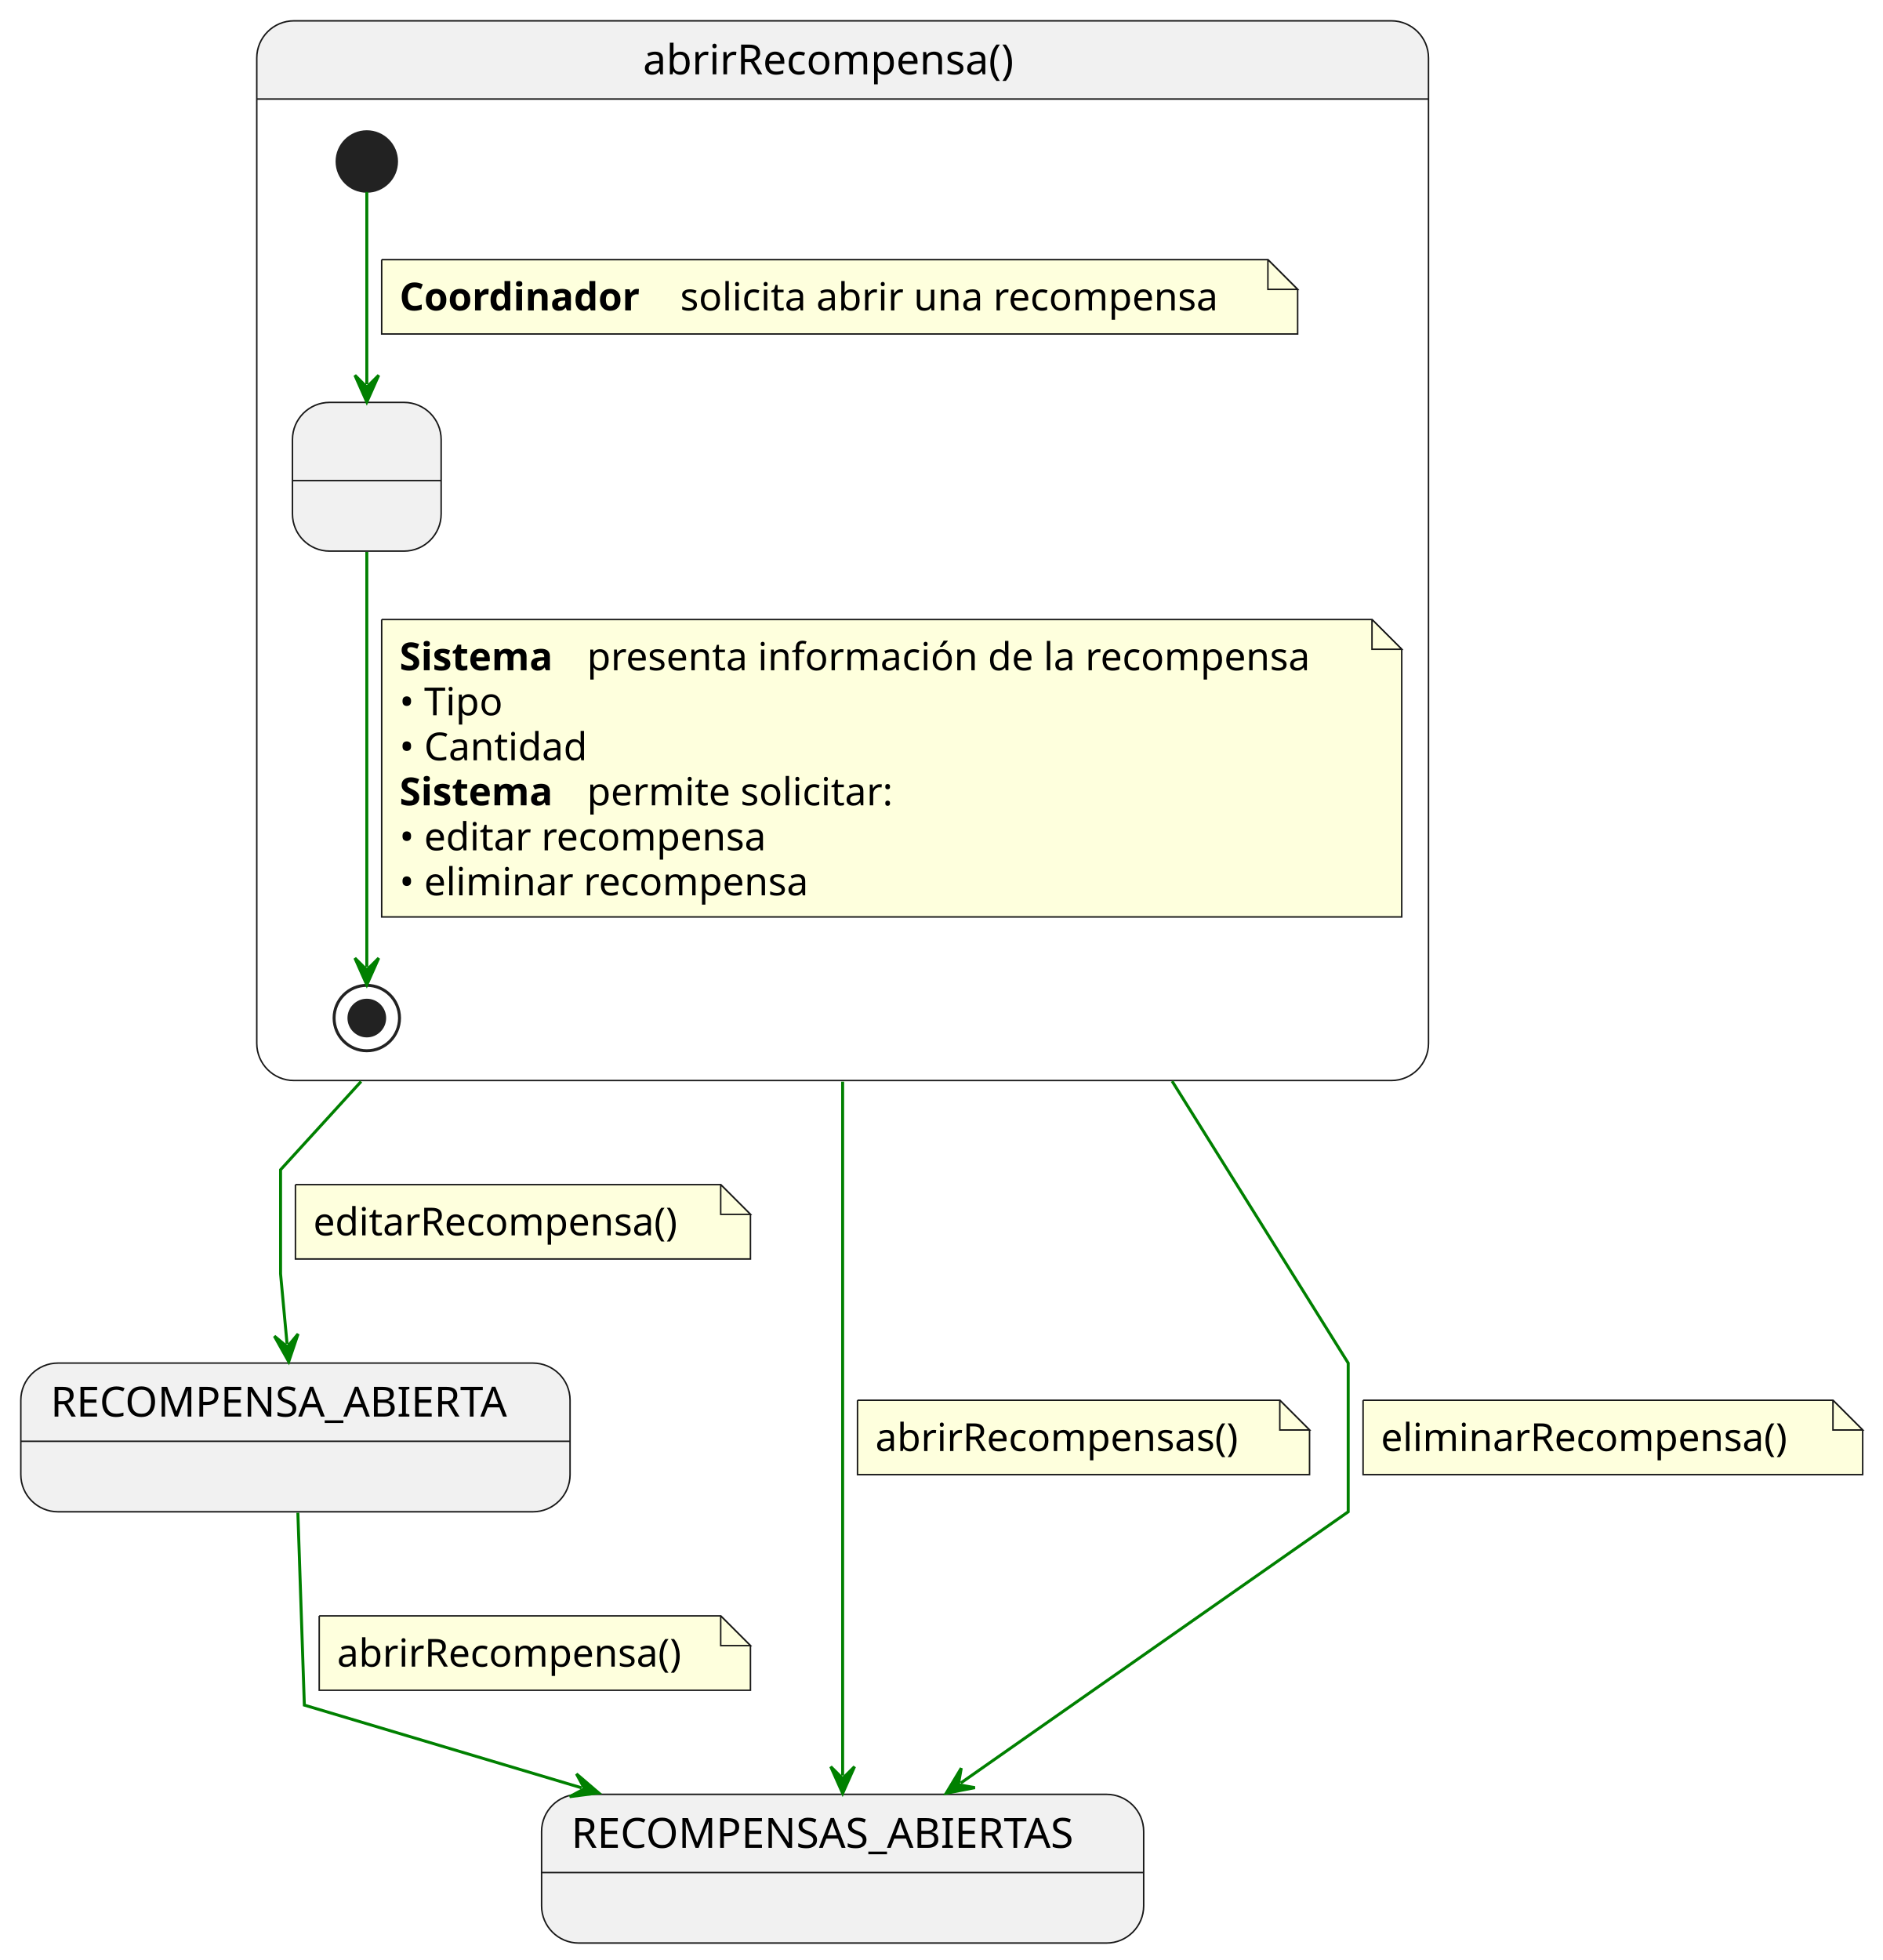
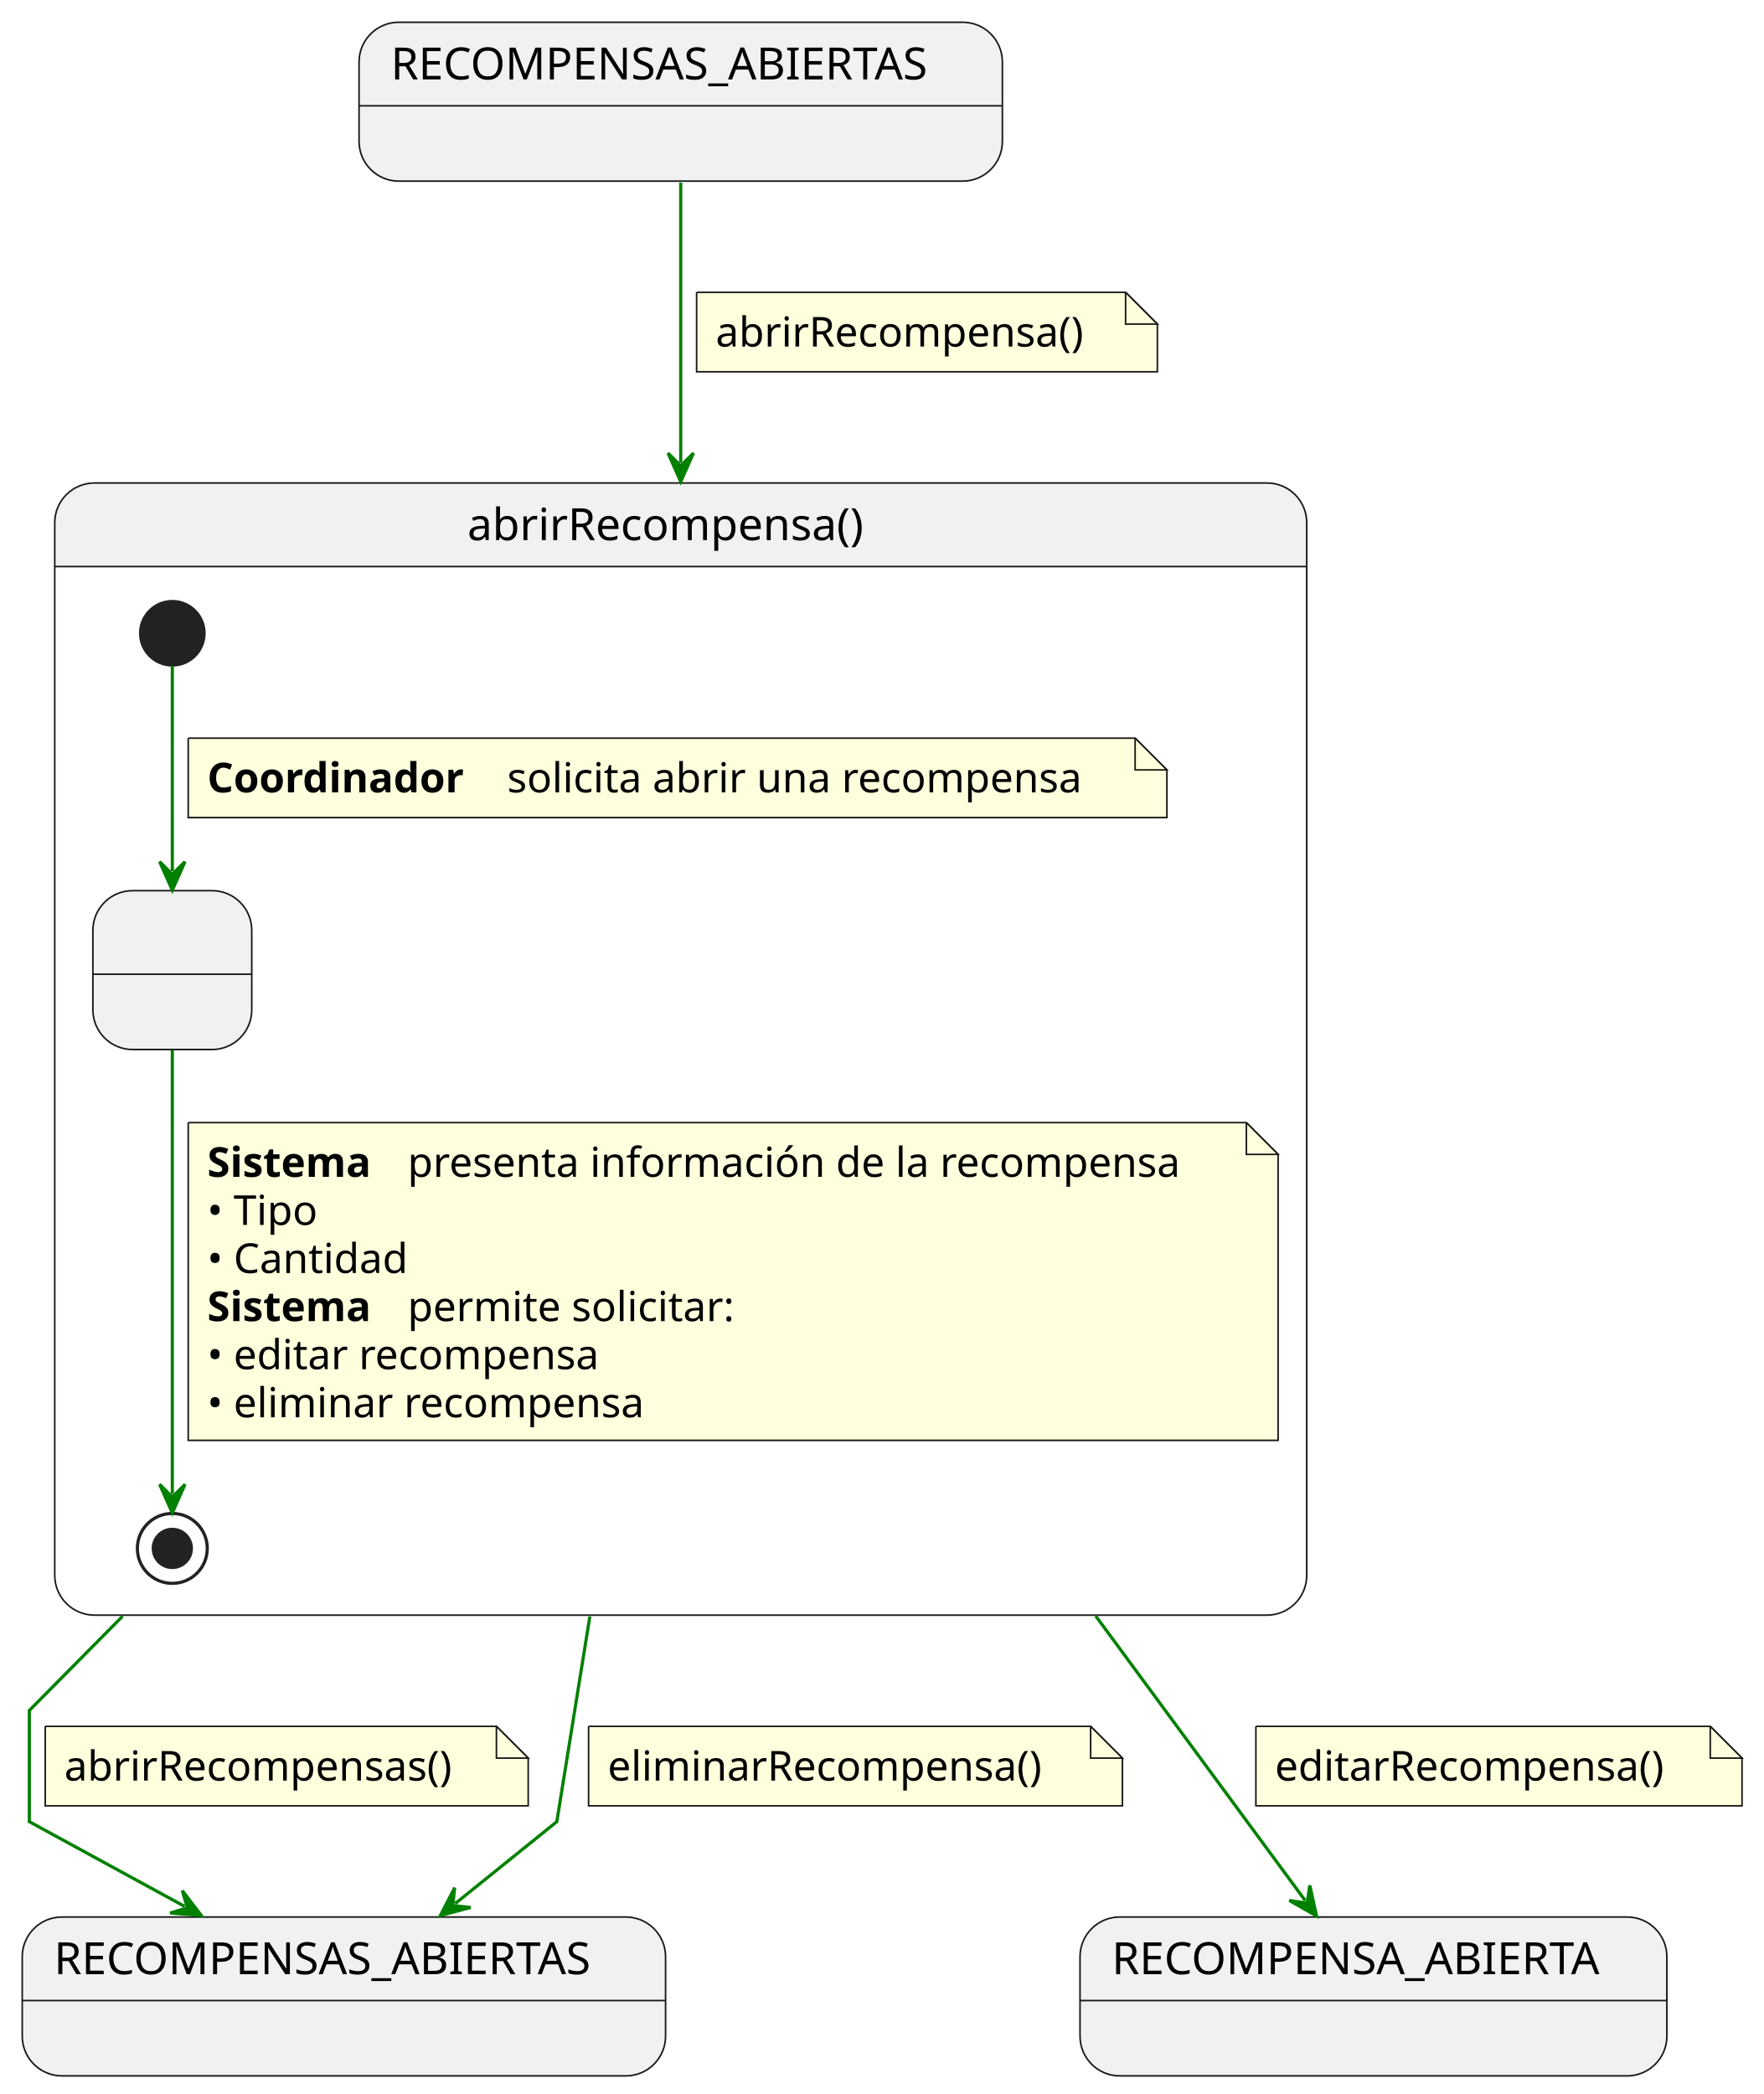
- <svg xmlns="http://www.w3.org/2000/svg" contentStyleType="text/css" data-diagram-type="STATE" height="659px" preserveAspectRatio="none" style="width:633px;height:659px;background:#FFFFFF;" version="1.1" viewBox="0 0 633 659" width="633px" zoomAndPan="magnify">
+ <svg xmlns="http://www.w3.org/2000/svg" contentStyleType="text/css" data-diagram-type="STATE" height="659px" preserveAspectRatio="none" style="width:555px;height:659px;background:#FFFFFF;" version="1.1" viewBox="0 0 555 659" width="555px" zoomAndPan="magnify">
  <defs />
  <g>
-     <path d="M98.84,7 L467.84,7 A12.5,12.5 0 0 1 480.34,19.5 L480.34,33.297 L86.34,33.297 L86.34,19.5 A12.5,12.5 0 0 1 98.84,7" fill="#F1F1F1" />
-     <rect fill="none" height="356.297" rx="12.5" ry="12.5" style="stroke:#181818;stroke-width:0.5;" width="394" x="86.34" y="7" />
-     <line style="stroke:#181818;stroke-width:0.5;" x1="86.34" x2="480.34" y1="33.297" y2="33.297" />
-     <text fill="#000000" font-family="sans-serif" font-size="14" lengthAdjust="spacing" textLength="134.278" x="216.201" y="24.995">abrirRecompensa()</text>
    <g>
-       <rect fill="#F1F1F1" height="50" rx="12.5" ry="12.5" style="stroke:#181818;stroke-width:0.5;" width="50" x="98.34" y="135.297" />
-       <line style="stroke:#181818;stroke-width:0.5;" x1="98.34" x2="148.34" y1="161.594" y2="161.594" />
-       <text fill="#000000" font-family="sans-serif" font-size="14" lengthAdjust="spacing" textLength="4.45" x="121.115" y="153.292"> </text>
+       <rect fill="#F1F1F1" height="50" rx="12.5" ry="12.5" style="stroke:#181818;stroke-width:0.5;" width="202.458" x="113" y="7" />
+       <line style="stroke:#181818;stroke-width:0.5;" x1="113" x2="315.458" y1="33.297" y2="33.297" />
+       <text fill="#000000" font-family="sans-serif" font-size="14" lengthAdjust="spacing" textLength="182.458" x="123" y="24.995">RECOMPENSAS_ABIERTAS</text>
    </g>
-     <ellipse cx="123.34" cy="54.297" fill="#222222" rx="10" ry="10" style="stroke:#222222;stroke-width:1;" />
-     <ellipse cx="123.34" cy="342.297" fill="none" rx="11" ry="11" style="stroke:#222222;stroke-width:1;" />
-     <ellipse cx="123.34" cy="342.297" fill="#222222" rx="6" ry="6" style="stroke:#222222;stroke-width:1;" />
-     <g class="link" data-entity-1="ent0002" data-entity-2="ent0003" data-link-type="dependency" data-source-line="7" id="lnk3">
-       <path d="M123.34,64.527 C123.34,80.237 123.34,106.657 123.34,129.167" fill="none" id="*start*abrirRecompensa-to-MostrandoRecompensa" style="stroke:#008000;stroke-width:1;" />
-       <polygon fill="#008000" points="123.34,135.167,127.34,126.167,123.34,130.167,119.34,126.167,123.34,135.167" style="stroke:#008000;stroke-width:1;" />
-       <path d="M128.34,87.297 L128.34,112.297 L436.34,112.297 L436.34,97.297 L426.34,87.297 L128.34,87.297" fill="#FEFFDD" style="stroke:#181818;stroke-width:0.5;" />
-       <path d="M426.34,87.297 L426.34,97.297 L436.34,97.297 L426.34,87.297" fill="#FEFFDD" style="stroke:#181818;stroke-width:0.5;" />
-       <text fill="#000000" font-family="sans-serif" font-size="13" font-weight="bold" lengthAdjust="spacing" textLength="90.251" x="134.34" y="104.364">Coordinador</text>
-       <text fill="#000000" font-family="sans-serif" font-size="13" lengthAdjust="spacing" textLength="193.47" x="228.723" y="104.364">solicita abrir una recompensa</text>
+     <path d="M29.73,152 L398.73,152 A12.5,12.5 0 0 1 411.23,164.5 L411.23,178.297 L17.23,178.297 L17.23,164.5 A12.5,12.5 0 0 1 29.73,152" fill="#F1F1F1" />
+     <rect fill="none" height="356.297" rx="12.5" ry="12.5" style="stroke:#181818;stroke-width:0.5;" width="394" x="17.23" y="152" />
+     <line style="stroke:#181818;stroke-width:0.5;" x1="17.23" x2="411.23" y1="178.297" y2="178.297" />
+     <text fill="#000000" font-family="sans-serif" font-size="14" lengthAdjust="spacing" textLength="134.278" x="147.091" y="169.995">abrirRecompensa()</text>
+     <g>
+       <rect fill="#F1F1F1" height="50" rx="12.5" ry="12.5" style="stroke:#181818;stroke-width:0.5;" width="50" x="29.23" y="280.297" />
+       <line style="stroke:#181818;stroke-width:0.5;" x1="29.23" x2="79.23" y1="306.594" y2="306.594" />
+       <text fill="#000000" font-family="sans-serif" font-size="14" lengthAdjust="spacing" textLength="4.45" x="52.005" y="298.292"> </text>
    </g>
-     <g class="link" data-entity-1="ent0003" data-entity-2="ent0004" data-link-type="dependency" data-source-line="12" id="lnk5">
-       <path d="M123.34,185.577 C123.34,225.497 123.34,297.347 123.34,325.137" fill="none" id="MostrandoRecompensa-to-*end*abrirRecompensa" style="stroke:#008000;stroke-width:1;" />
-       <polygon fill="#008000" points="123.34,331.137,127.34,322.137,123.34,326.137,119.34,322.137,123.34,331.137" style="stroke:#008000;stroke-width:1;" />
-       <path d="M128.34,208.297 L128.34,308.297 L471.34,308.297 L471.34,218.297 L461.34,208.297 L128.34,208.297" fill="#FEFFDD" style="stroke:#181818;stroke-width:0.5;" />
-       <path d="M461.34,208.297 L461.34,218.297 L471.34,218.297 L461.34,208.297" fill="#FEFFDD" style="stroke:#181818;stroke-width:0.5;" />
-       <text fill="#000000" font-family="sans-serif" font-size="13" font-weight="bold" lengthAdjust="spacing" textLength="58.906" x="134.34" y="225.364">Sistema</text>
-       <text fill="#000000" font-family="sans-serif" font-size="13" lengthAdjust="spacing" textLength="259.67" x="197.379" y="225.364">presenta información de la recompensa</text>
-       <text fill="#000000" font-family="sans-serif" font-size="13" lengthAdjust="spacing" textLength="39.559" x="134.34" y="240.497">• Tipo</text>
-       <text fill="#000000" font-family="sans-serif" font-size="13" lengthAdjust="spacing" textLength="70.262" x="134.34" y="255.629">• Cantidad</text>
-       <text fill="#000000" font-family="sans-serif" font-size="13" font-weight="bold" lengthAdjust="spacing" textLength="58.906" x="134.34" y="270.762">Sistema</text>
-       <text fill="#000000" font-family="sans-serif" font-size="13" lengthAdjust="spacing" textLength="110.595" x="197.379" y="270.762">permite solicitar:</text>
-       <text fill="#000000" font-family="sans-serif" font-size="13" lengthAdjust="spacing" textLength="134.539" x="134.34" y="285.895">• editar recompensa</text>
-       <text fill="#000000" font-family="sans-serif" font-size="13" lengthAdjust="spacing" textLength="149.316" x="134.34" y="301.028">• eliminar recompensa</text>
+     <ellipse cx="54.23" cy="199.297" fill="#222222" rx="10" ry="10" style="stroke:#222222;stroke-width:1;" />
+     <ellipse cx="54.23" cy="487.297" fill="none" rx="11" ry="11" style="stroke:#222222;stroke-width:1;" />
+     <ellipse cx="54.23" cy="487.297" fill="#222222" rx="6" ry="6" style="stroke:#222222;stroke-width:1;" />
+     <g class="link" data-entity-1="ent0003" data-entity-2="ent0004" data-link-type="dependency" data-source-line="13" id="lnk4">
+       <path d="M54.23,209.527 C54.23,225.237 54.23,251.657 54.23,274.167" fill="none" id="*start*abrirRecompensa-to-MostrandoRecompensa" style="stroke:#008000;stroke-width:1;" />
+       <polygon fill="#008000" points="54.23,280.167,58.23,271.167,54.23,275.167,50.23,271.167,54.23,280.167" style="stroke:#008000;stroke-width:1;" />
+       <path d="M59.23,232.297 L59.23,257.297 L367.23,257.297 L367.23,242.297 L357.23,232.297 L59.23,232.297" fill="#FEFFDD" style="stroke:#181818;stroke-width:0.5;" />
+       <path d="M357.23,232.297 L357.23,242.297 L367.23,242.297 L357.23,232.297" fill="#FEFFDD" style="stroke:#181818;stroke-width:0.5;" />
+       <text fill="#000000" font-family="sans-serif" font-size="13" font-weight="bold" lengthAdjust="spacing" textLength="90.251" x="65.23" y="249.364">Coordinador</text>
+       <text fill="#000000" font-family="sans-serif" font-size="13" lengthAdjust="spacing" textLength="193.47" x="159.613" y="249.364">solicita abrir una recompensa</text>
+     </g>
+     <g class="link" data-entity-1="ent0004" data-entity-2="ent0005" data-link-type="dependency" data-source-line="18" id="lnk6">
+       <path d="M54.23,330.577 C54.23,370.497 54.23,442.347 54.23,470.137" fill="none" id="MostrandoRecompensa-to-*end*abrirRecompensa" style="stroke:#008000;stroke-width:1;" />
+       <polygon fill="#008000" points="54.23,476.137,58.23,467.137,54.23,471.137,50.23,467.137,54.23,476.137" style="stroke:#008000;stroke-width:1;" />
+       <path d="M59.23,353.297 L59.23,453.297 L402.23,453.297 L402.23,363.297 L392.23,353.297 L59.23,353.297" fill="#FEFFDD" style="stroke:#181818;stroke-width:0.5;" />
+       <path d="M392.23,353.297 L392.23,363.297 L402.23,363.297 L392.23,353.297" fill="#FEFFDD" style="stroke:#181818;stroke-width:0.5;" />
+       <text fill="#000000" font-family="sans-serif" font-size="13" font-weight="bold" lengthAdjust="spacing" textLength="58.906" x="65.23" y="370.364">Sistema</text>
+       <text fill="#000000" font-family="sans-serif" font-size="13" lengthAdjust="spacing" textLength="259.67" x="128.269" y="370.364">presenta información de la recompensa</text>
+       <text fill="#000000" font-family="sans-serif" font-size="13" lengthAdjust="spacing" textLength="39.559" x="65.23" y="385.497">• Tipo</text>
+       <text fill="#000000" font-family="sans-serif" font-size="13" lengthAdjust="spacing" textLength="70.262" x="65.23" y="400.629">• Cantidad</text>
+       <text fill="#000000" font-family="sans-serif" font-size="13" font-weight="bold" lengthAdjust="spacing" textLength="58.906" x="65.23" y="415.762">Sistema</text>
+       <text fill="#000000" font-family="sans-serif" font-size="13" lengthAdjust="spacing" textLength="110.595" x="128.269" y="415.762">permite solicitar:</text>
+       <text fill="#000000" font-family="sans-serif" font-size="13" lengthAdjust="spacing" textLength="134.539" x="65.23" y="430.895">• editar recompensa</text>
+       <text fill="#000000" font-family="sans-serif" font-size="13" lengthAdjust="spacing" textLength="149.316" x="65.23" y="446.028">• eliminar recompensa</text>
    </g>
    <g>
-       <rect fill="#F1F1F1" height="50" rx="12.5" ry="12.5" style="stroke:#181818;stroke-width:0.5;" width="184.685" x="7" y="458.3" />
-       <line style="stroke:#181818;stroke-width:0.5;" x1="7" x2="191.685" y1="484.597" y2="484.597" />
-       <text fill="#000000" font-family="sans-serif" font-size="14" lengthAdjust="spacing" textLength="164.685" x="17" y="476.295">RECOMPENSA_ABIERTA</text>
+       <rect fill="#F1F1F1" height="50" rx="12.5" ry="12.5" style="stroke:#181818;stroke-width:0.5;" width="202.458" x="7" y="603.3" />
+       <line style="stroke:#181818;stroke-width:0.5;" x1="7" x2="209.458" y1="629.597" y2="629.597" />
+       <text fill="#000000" font-family="sans-serif" font-size="14" lengthAdjust="spacing" textLength="182.458" x="17" y="621.295">RECOMPENSAS_ABIERTAS</text>
    </g>
    <g>
-       <rect fill="#F1F1F1" height="50" rx="12.5" ry="12.5" style="stroke:#181818;stroke-width:0.5;" width="202.458" x="182.11" y="603.3" />
-       <line style="stroke:#181818;stroke-width:0.5;" x1="182.11" x2="384.568" y1="629.597" y2="629.597" />
-       <text fill="#000000" font-family="sans-serif" font-size="14" lengthAdjust="spacing" textLength="182.458" x="192.11" y="621.295">RECOMPENSAS_ABIERTAS</text>
+       <rect fill="#F1F1F1" height="50" rx="12.5" ry="12.5" style="stroke:#181818;stroke-width:0.5;" width="184.685" x="339.89" y="603.3" />
+       <line style="stroke:#181818;stroke-width:0.5;" x1="339.89" x2="524.575" y1="629.597" y2="629.597" />
+       <text fill="#000000" font-family="sans-serif" font-size="14" lengthAdjust="spacing" textLength="164.685" x="349.89" y="621.295">RECOMPENSA_ABIERTA</text>
    </g>
-     <g class="link" data-entity-1="ent0006" data-entity-2="ent0007" data-link-type="dependency" data-source-line="23" id="lnk8">
-       <path d="M100.16,508.62 C101.05,534.97 102.34,573.3 102.34,573.3 C102.34,573.3 147.68,586.824 195.571,601.114" fill="none" id="RECOMPENSA_ABIERTA-to-RECOMPENSAS_ABIERTAS" style="stroke:#008000;stroke-width:1;" />
-       <polygon fill="#008000" points="201.32,602.83,193.839,596.424,196.529,601.4,191.552,604.09,201.32,602.83" style="stroke:#008000;stroke-width:1;" />
-       <path d="M107.34,543.3 L107.34,568.3 L252.34,568.3 L252.34,553.3 L242.34,543.3 L107.34,543.3" fill="#FEFFDD" style="stroke:#181818;stroke-width:0.5;" />
-       <path d="M242.34,543.3 L242.34,553.3 L252.34,553.3 L242.34,543.3" fill="#FEFFDD" style="stroke:#181818;stroke-width:0.5;" />
-       <text fill="#000000" font-family="sans-serif" font-size="13" lengthAdjust="spacing" textLength="124.687" x="113.34" y="560.367">abrirRecompensa()</text>
+     <g class="link" data-entity-1="ent0002" data-entity-2="ent0003" data-link-type="dependency" data-source-line="4" id="lnk2">
+       <path d="M214.23,57.49 C214.23,79.59 214.23,108.29 214.23,145.59" fill="none" id="in2-to-abrirRecompensa" style="stroke:#008000;stroke-width:1;" />
+       <polygon fill="#008000" points="214.23,151.59,218.23,142.59,214.23,146.59,210.23,142.59,214.23,151.59" style="stroke:#008000;stroke-width:1;" />
+       <path d="M219.23,92 L219.23,117 L364.23,117 L364.23,102 L354.23,92 L219.23,92" fill="#FEFFDD" style="stroke:#181818;stroke-width:0.5;" />
+       <path d="M354.23,92 L354.23,102 L364.23,102 L354.23,92" fill="#FEFFDD" style="stroke:#181818;stroke-width:0.5;" />
+       <text fill="#000000" font-family="sans-serif" font-size="13" lengthAdjust="spacing" textLength="124.687" x="225.23" y="109.067">abrirRecompensa()</text>
    </g>
-     <g class="link" data-entity-1="ent0002" data-entity-2="ent0007" data-link-type="dependency" data-source-line="28" id="lnk9">
-       <path d="M283.34,363.68 C283.34,455.37 283.34,551.4 283.34,596.99" fill="none" id="abrirRecompensa-to-RECOMPENSAS_ABIERTAS" style="stroke:#008000;stroke-width:1;" />
-       <polygon fill="#008000" points="283.34,602.99,287.34,593.99,283.34,597.99,279.34,593.99,283.34,602.99" style="stroke:#008000;stroke-width:1;" />
-       <path d="M288.34,470.8 L288.34,495.8 L440.34,495.8 L440.34,480.8 L430.34,470.8 L288.34,470.8" fill="#FEFFDD" style="stroke:#181818;stroke-width:0.5;" />
-       <path d="M430.34,470.8 L430.34,480.8 L440.34,480.8 L430.34,470.8" fill="#FEFFDD" style="stroke:#181818;stroke-width:0.5;" />
-       <text fill="#000000" font-family="sans-serif" font-size="13" lengthAdjust="spacing" textLength="131.46" x="294.34" y="487.867">abrirRecompensas()</text>
+     <g class="link" data-entity-1="ent0003" data-entity-2="ent0007" data-link-type="dependency" data-source-line="30" id="lnk8">
+       <path d="M38.6,508.62 C20.87,526.54 9.23,538.3 9.23,538.3 C9.23,538.3 9.23,573.3 9.23,573.3 C9.23,573.3 31.903,585.666 58.093,599.956" fill="none" id="abrirRecompensa-to-RECOMPENSAS_ABIERTAS" style="stroke:#008000;stroke-width:1;" />
+       <polygon fill="#008000" points="63.36,602.83,57.375,595.008,58.971,600.435,53.544,602.031,63.36,602.83" style="stroke:#008000;stroke-width:1;" />
+       <path d="M14.23,543.3 L14.23,568.3 L166.23,568.3 L166.23,553.3 L156.23,543.3 L14.23,543.3" fill="#FEFFDD" style="stroke:#181818;stroke-width:0.5;" />
+       <path d="M156.23,543.3 L156.23,553.3 L166.23,553.3 L156.23,543.3" fill="#FEFFDD" style="stroke:#181818;stroke-width:0.5;" />
+       <text fill="#000000" font-family="sans-serif" font-size="13" lengthAdjust="spacing" textLength="131.46" x="20.23" y="560.367">abrirRecompensas()</text>
    </g>
-     <g class="link" data-entity-1="ent0002" data-entity-2="ent0007" data-link-type="dependency" data-source-line="33" id="lnk10">
-       <path d="M394.12,363.5 C426.49,415.31 453.34,458.3 453.34,458.3 C453.34,458.3 453.34,508.3 453.34,508.3 C453.34,508.3 372.806,564.68 323.066,599.49" fill="none" id="abrirRecompensa-to-RECOMPENSAS_ABIERTAS-1" style="stroke:#008000;stroke-width:1;" />
-       <polygon fill="#008000" points="318.15,602.93,327.817,601.047,322.247,600.063,323.23,594.492,318.15,602.93" style="stroke:#008000;stroke-width:1;" />
-       <path d="M458.34,470.8 L458.34,495.8 L626.34,495.8 L626.34,480.8 L616.34,470.8 L458.34,470.8" fill="#FEFFDD" style="stroke:#181818;stroke-width:0.5;" />
-       <path d="M616.34,470.8 L616.34,480.8 L626.34,480.8 L616.34,470.8" fill="#FEFFDD" style="stroke:#181818;stroke-width:0.5;" />
-       <text fill="#000000" font-family="sans-serif" font-size="13" lengthAdjust="spacing" textLength="147.215" x="464.34" y="487.867">eliminarRecompensa()</text>
+     <g class="link" data-entity-1="ent0003" data-entity-2="ent0007" data-link-type="dependency" data-source-line="35" id="lnk9">
+       <path d="M185.63,508.73 C179.71,545.49 175.23,573.3 175.23,573.3 C175.23,573.3 160.992,584.775 143.262,599.065" fill="none" id="abrirRecompensa-to-RECOMPENSAS_ABIERTAS-1" style="stroke:#008000;stroke-width:1;" />
+       <polygon fill="#008000" points="138.59,602.83,148.107,600.297,142.483,599.692,143.087,594.068,138.59,602.83" style="stroke:#008000;stroke-width:1;" />
+       <path d="M185.23,543.3 L185.23,568.3 L353.23,568.3 L353.23,553.3 L343.23,543.3 L185.23,543.3" fill="#FEFFDD" style="stroke:#181818;stroke-width:0.5;" />
+       <path d="M343.23,543.3 L343.23,553.3 L353.23,553.3 L343.23,543.3" fill="#FEFFDD" style="stroke:#181818;stroke-width:0.5;" />
+       <text fill="#000000" font-family="sans-serif" font-size="13" lengthAdjust="spacing" textLength="147.215" x="191.23" y="560.367">eliminarRecompensa()</text>
    </g>
-     <g class="link" data-entity-1="ent0002" data-entity-2="ent0006" data-link-type="dependency" data-source-line="38" id="lnk11">
-       <path d="M121.42,363.62 C105.07,381.54 94.34,393.3 94.34,393.3 C94.34,393.3 94.34,428.3 94.34,428.3 C94.34,428.3 95.194,437.566 96.524,451.856" fill="none" id="abrirRecompensa-to-RECOMPENSA_ABIERTA" style="stroke:#008000;stroke-width:1;" />
-       <polygon fill="#008000" points="97.08,457.83,100.229,448.498,96.617,452.851,92.263,449.239,97.08,457.83" style="stroke:#008000;stroke-width:1;" />
-       <path d="M99.34,398.3 L99.34,423.3 L252.34,423.3 L252.34,408.3 L242.34,398.3 L99.34,398.3" fill="#FEFFDD" style="stroke:#181818;stroke-width:0.5;" />
-       <path d="M242.34,398.3 L242.34,408.3 L252.34,408.3 L242.34,398.3" fill="#FEFFDD" style="stroke:#181818;stroke-width:0.5;" />
-       <text fill="#000000" font-family="sans-serif" font-size="13" lengthAdjust="spacing" textLength="132.438" x="105.34" y="415.367">editarRecompensa()</text>
+     <g class="link" data-entity-1="ent0003" data-entity-2="ent0010" data-link-type="dependency" data-source-line="40" id="lnk11">
+       <path d="M344.82,508.55 C372.38,546 394.473,576.008 410.763,598.138" fill="none" id="abrirRecompensa-to-RECOMPENSA_ABIERTA" style="stroke:#008000;stroke-width:1;" />
+       <polygon fill="#008000" points="414.32,602.97,412.206,593.351,411.356,598.943,405.763,598.093,414.32,602.97" style="stroke:#008000;stroke-width:1;" />
+       <path d="M395.23,543.3 L395.23,568.3 L548.23,568.3 L548.23,553.3 L538.23,543.3 L395.23,543.3" fill="#FEFFDD" style="stroke:#181818;stroke-width:0.5;" />
+       <path d="M538.23,543.3 L538.23,553.3 L548.23,553.3 L538.23,543.3" fill="#FEFFDD" style="stroke:#181818;stroke-width:0.5;" />
+       <text fill="#000000" font-family="sans-serif" font-size="13" lengthAdjust="spacing" textLength="132.438" x="401.23" y="560.367">editarRecompensa()</text>
    </g>
  </g>
</svg>
